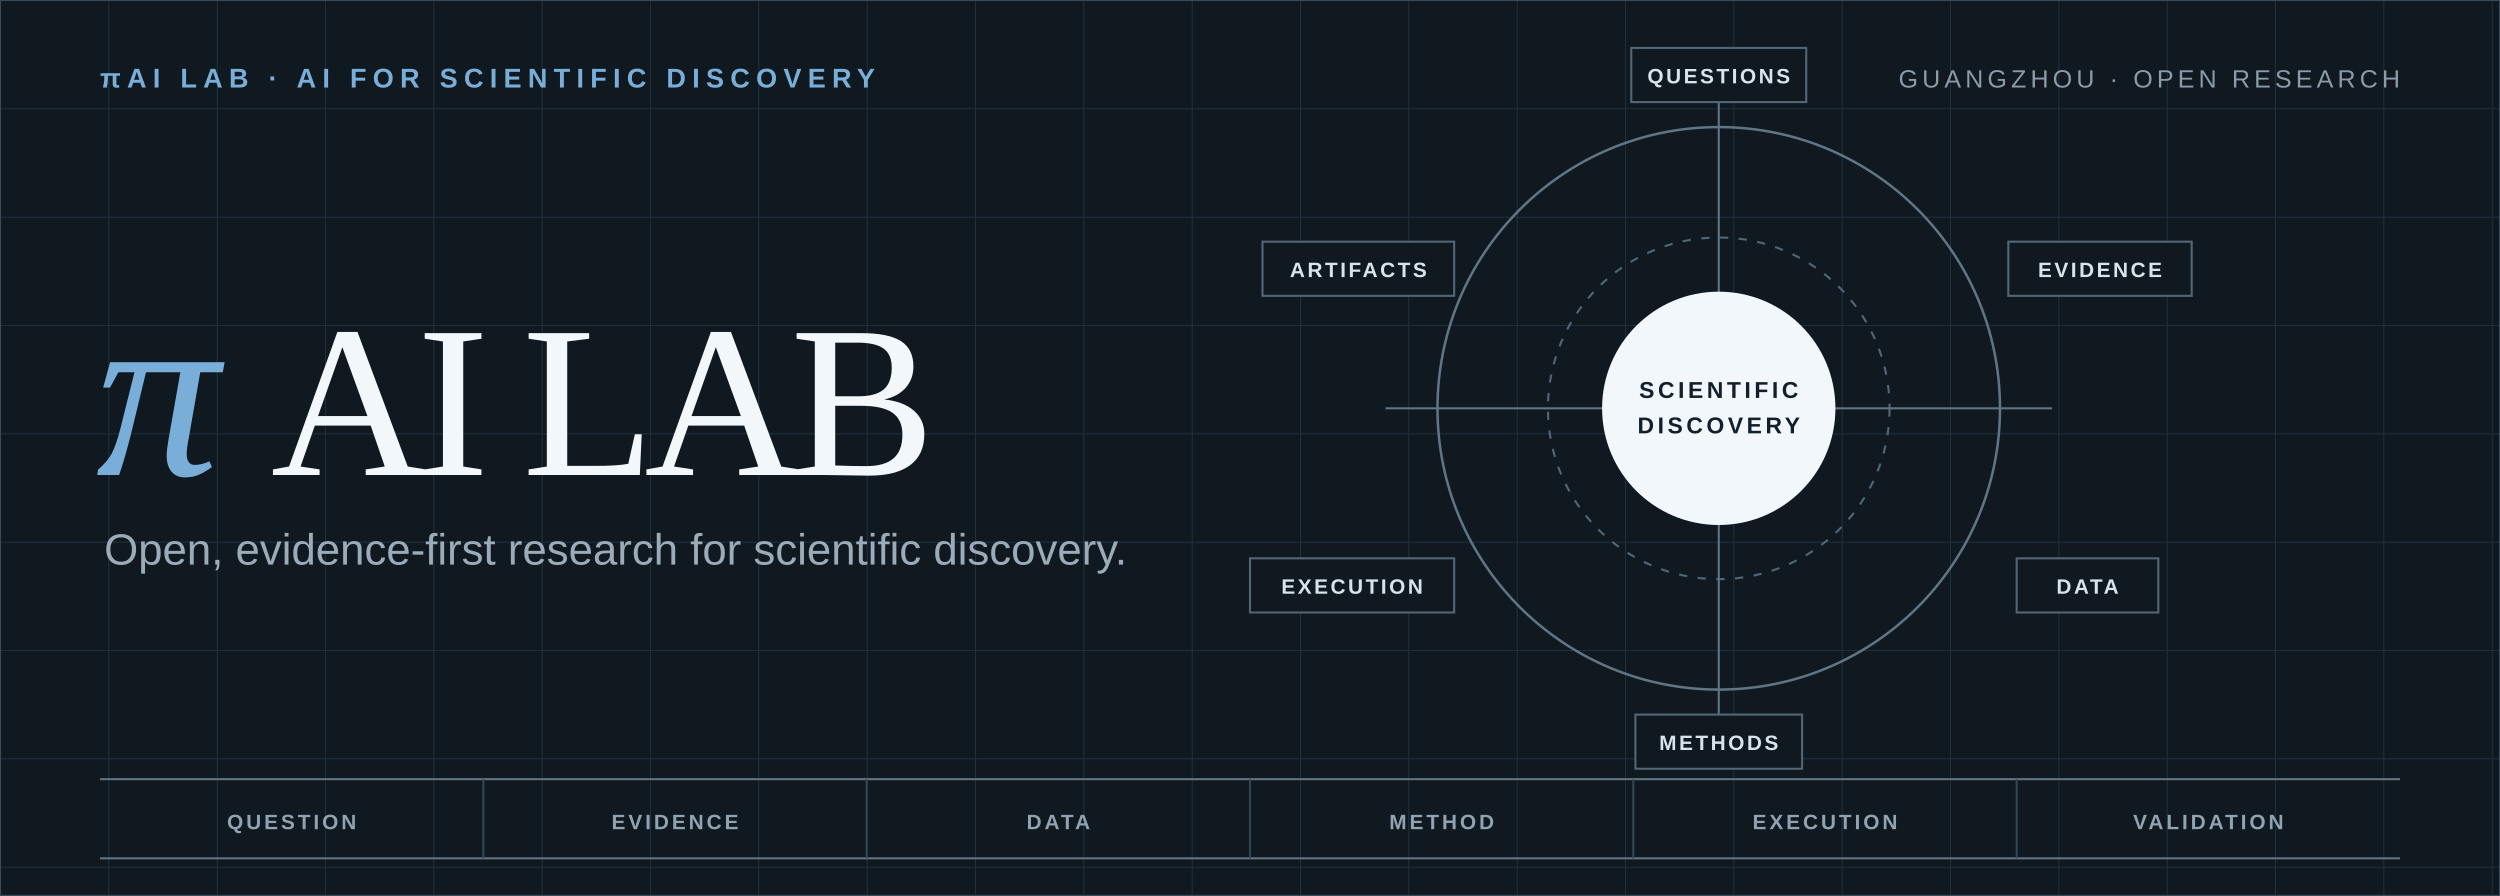
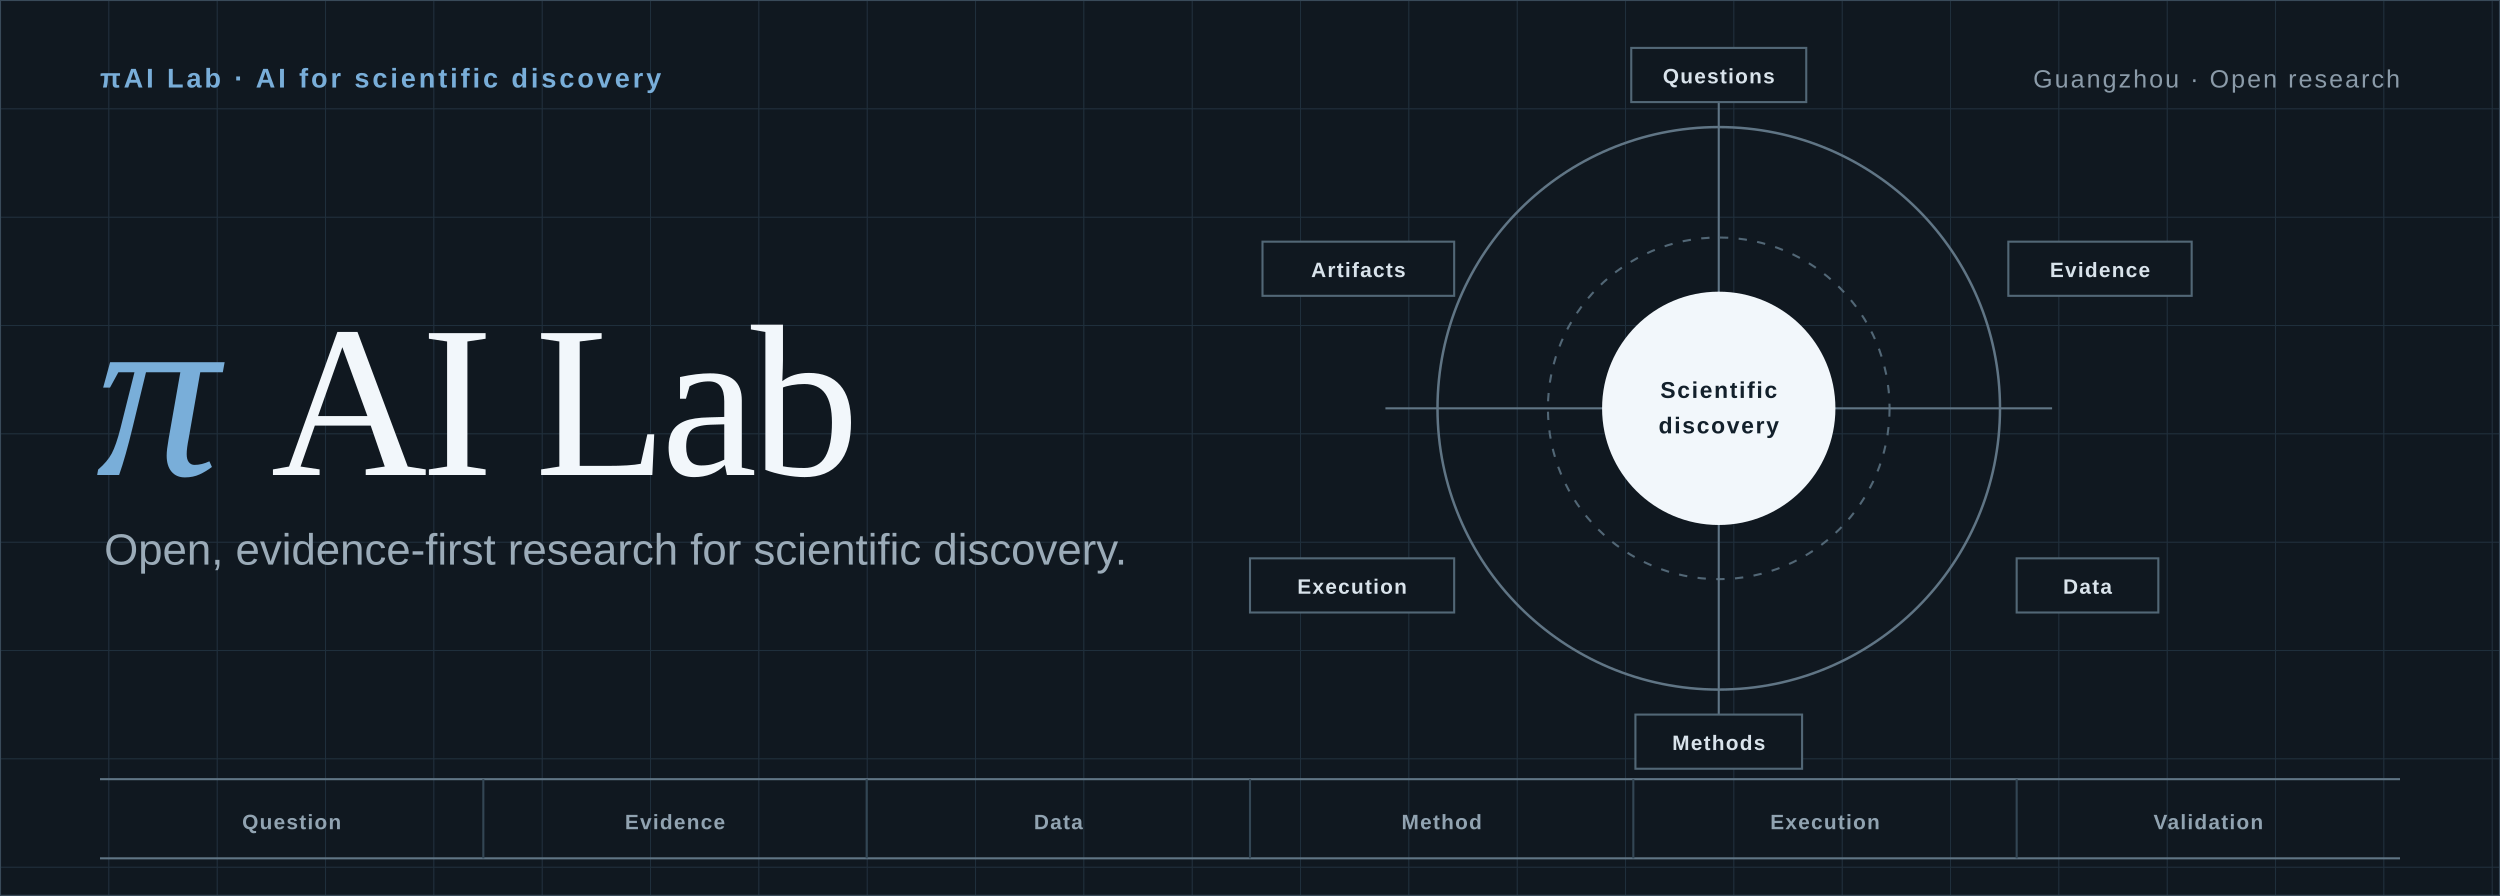
<svg xmlns="http://www.w3.org/2000/svg" width="1200" height="430" viewBox="0 0 1200 430" role="img" aria-labelledby="title desc">
  <defs>
    <pattern id="grid" width="52" height="52" patternUnits="userSpaceOnUse">
      <path d="M52 0H0V52" fill="none" stroke="#263746" stroke-width="1" />
    </pattern>
  </defs>
  <rect width="1200" height="430" fill="#101820" />
  <rect width="1200" height="430" fill="url(#grid)" opacity="0.72" />
  <path d="M0 0H1200V430H0Z" fill="none" stroke="#394a59" />
-   <text x="48" y="42" fill="#79aed9" font-family="Arial, Helvetica, sans-serif" font-size="13" font-weight="700" letter-spacing="3">πAI LAB · AI FOR SCIENTIFIC DISCOVERY</text>
-   <text x="1152" y="42" fill="#8b9ba9" font-family="Arial, Helvetica, sans-serif" font-size="12" text-anchor="end" letter-spacing="2">GUANGZHOU · OPEN RESEARCH</text>
+   <text x="48" y="42" fill="#79aed9" font-family="Arial, Helvetica, sans-serif" font-size="13" font-weight="700" letter-spacing="1.4">πAI Lab · AI for scientific discovery</text>
+   <text x="1152" y="42" fill="#8b9ba9" font-family="Arial, Helvetica, sans-serif" font-size="12" text-anchor="end" letter-spacing="1">Guangzhou · Open research</text>
  <text x="46" y="228" fill="#79aed9" font-family="Georgia, 'Times New Roman', serif" font-size="118" font-style="italic">π</text>
-   <text x="130" y="228" fill="#f2f7fb" font-family="Georgia, 'Times New Roman', serif" font-size="104" letter-spacing="-5">AI LAB</text>
+   <text x="130" y="228" fill="#f2f7fb" font-family="Georgia, 'Times New Roman', serif" font-size="104" letter-spacing="-3">AI Lab</text>
  <text x="50" y="271" fill="#9babb8" font-family="Arial, Helvetica, sans-serif" font-size="21">Open, evidence-first research for scientific discovery.</text>
  <g transform="translate(825 196)">
    <circle r="135" fill="none" stroke="#607585" stroke-width="1.2" />
    <circle r="82" fill="none" stroke="#526776" stroke-width="1" stroke-dasharray="4 5" />
    <path d="M-160 0H160M0-160V160" fill="none" stroke="#607585" stroke-width="1" />
    <circle r="56" fill="#f2f7fb" />
-     <text y="-5" fill="#13202b" font-family="Arial, Helvetica, sans-serif" font-size="11" font-weight="700" text-anchor="middle" letter-spacing="1.7">SCIENTIFIC</text>
-     <text y="12" fill="#13202b" font-family="Arial, Helvetica, sans-serif" font-size="11" font-weight="700" text-anchor="middle" letter-spacing="1.7">DISCOVERY</text>
+     <text y="-5" fill="#13202b" font-family="Arial, Helvetica, sans-serif" font-size="11" font-weight="700" text-anchor="middle" letter-spacing="0.8">Scientific</text>
+     <text y="12" fill="#13202b" font-family="Arial, Helvetica, sans-serif" font-size="11" font-weight="700" text-anchor="middle" letter-spacing="0.8">discovery</text>
    <g fill="#101820" stroke="#526776">
      <rect x="-42" y="-173" width="84" height="26" />
      <rect x="139" y="-80" width="88" height="26" />
      <rect x="143" y="72" width="68" height="26" />
      <rect x="-40" y="147" width="80" height="26" />
      <rect x="-225" y="72" width="98" height="26" />
      <rect x="-219" y="-80" width="92" height="26" />
    </g>
-     <g fill="#d9e3eb" font-family="Arial, Helvetica, sans-serif" font-size="10" font-weight="700" text-anchor="middle" letter-spacing="1.2">
-       <text y="-156">QUESTIONS</text>
-       <text x="183" y="-63">EVIDENCE</text>
-       <text x="177" y="89">DATA</text>
-       <text y="164">METHODS</text>
-       <text x="-176" y="89">EXECUTION</text>
-       <text x="-173" y="-63">ARTIFACTS</text>
+     <g fill="#d9e3eb" font-family="Arial, Helvetica, sans-serif" font-size="10" font-weight="700" text-anchor="middle" letter-spacing="0.6">
+       <text y="-156">Questions</text>
+       <text x="183" y="-63">Evidence</text>
+       <text x="177" y="89">Data</text>
+       <text y="164">Methods</text>
+       <text x="-176" y="89">Execution</text>
+       <text x="-173" y="-63">Artifacts</text>
    </g>
  </g>
  <g transform="translate(48 374)">
    <path d="M0 0H1104M0 38H1104" stroke="#607585" />
    <g stroke="#334654">
      <path d="M184 0V38M368 0V38M552 0V38M736 0V38M920 0V38" />
    </g>
-     <g fill="#91a3b1" font-family="Arial, Helvetica, sans-serif" font-size="10" font-weight="700" text-anchor="middle" letter-spacing="1.4">
-       <text x="92" y="24">QUESTION</text>
-       <text x="276" y="24">EVIDENCE</text>
-       <text x="460" y="24">DATA</text>
-       <text x="644" y="24">METHOD</text>
-       <text x="828" y="24">EXECUTION</text>
-       <text x="1012" y="24">VALIDATION</text>
+     <g fill="#91a3b1" font-family="Arial, Helvetica, sans-serif" font-size="10" font-weight="700" text-anchor="middle" letter-spacing="0.6">
+       <text x="92" y="24">Question</text>
+       <text x="276" y="24">Evidence</text>
+       <text x="460" y="24">Data</text>
+       <text x="644" y="24">Method</text>
+       <text x="828" y="24">Execution</text>
+       <text x="1012" y="24">Validation</text>
    </g>
  </g>
</svg>
